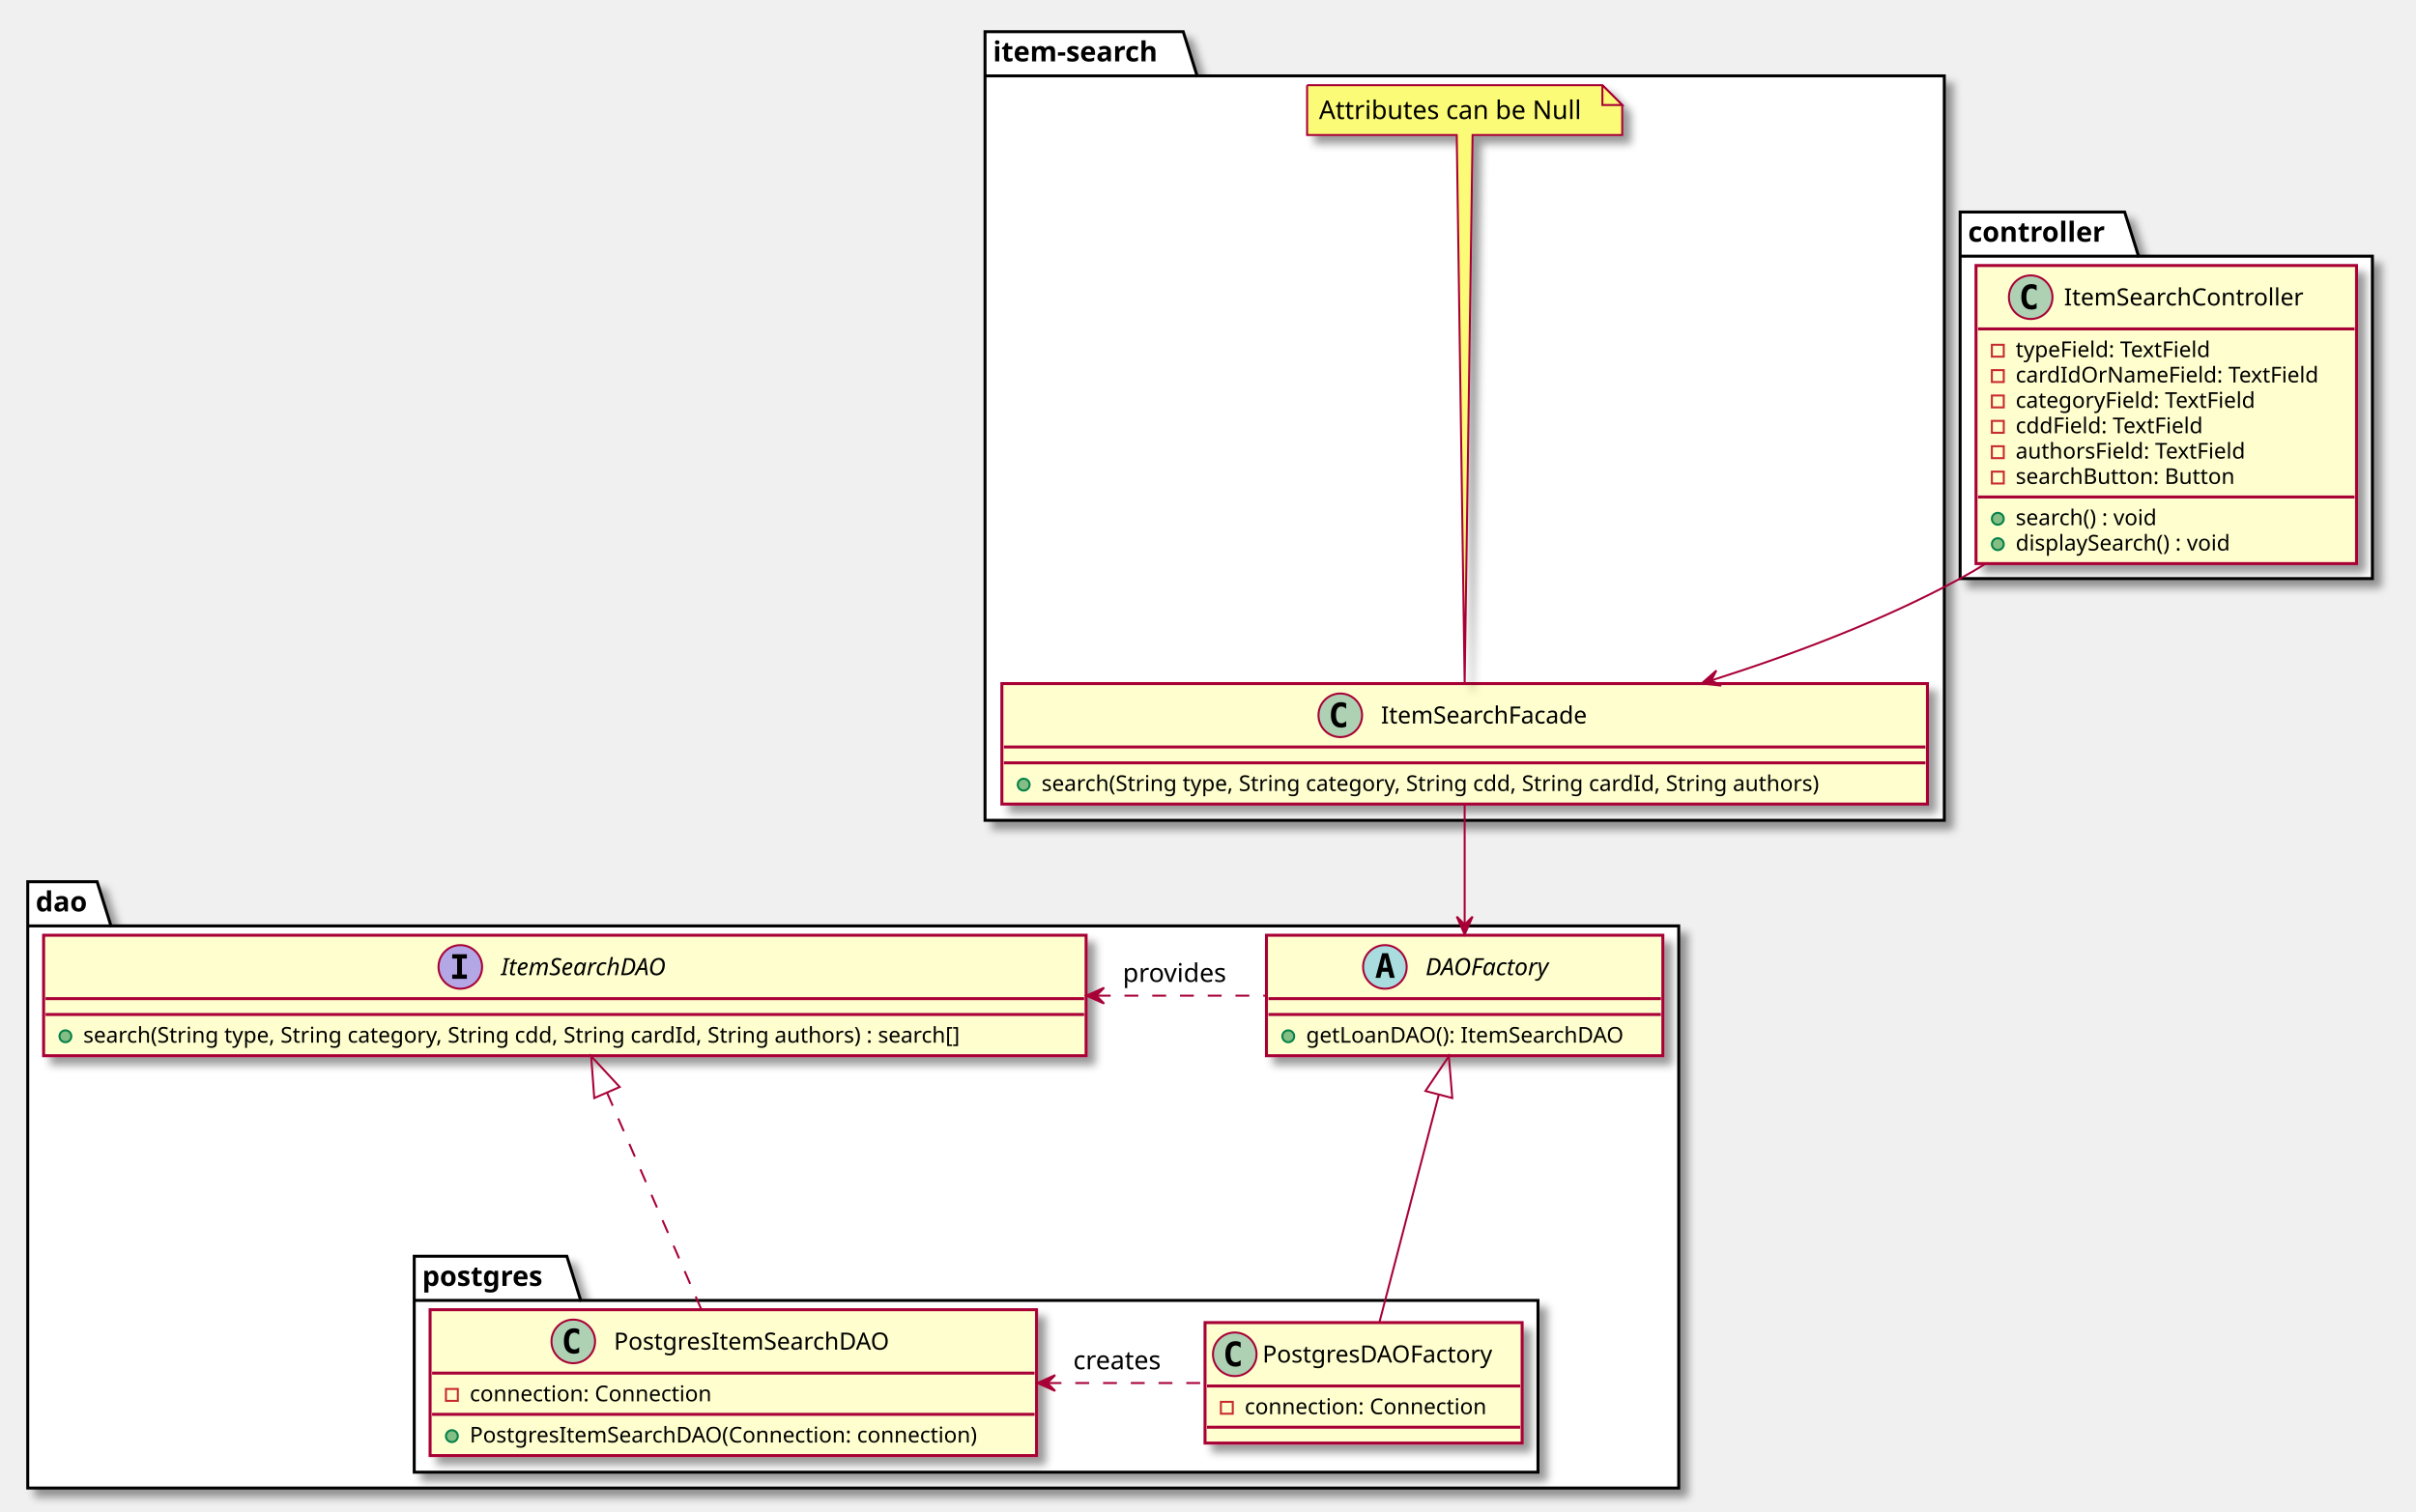
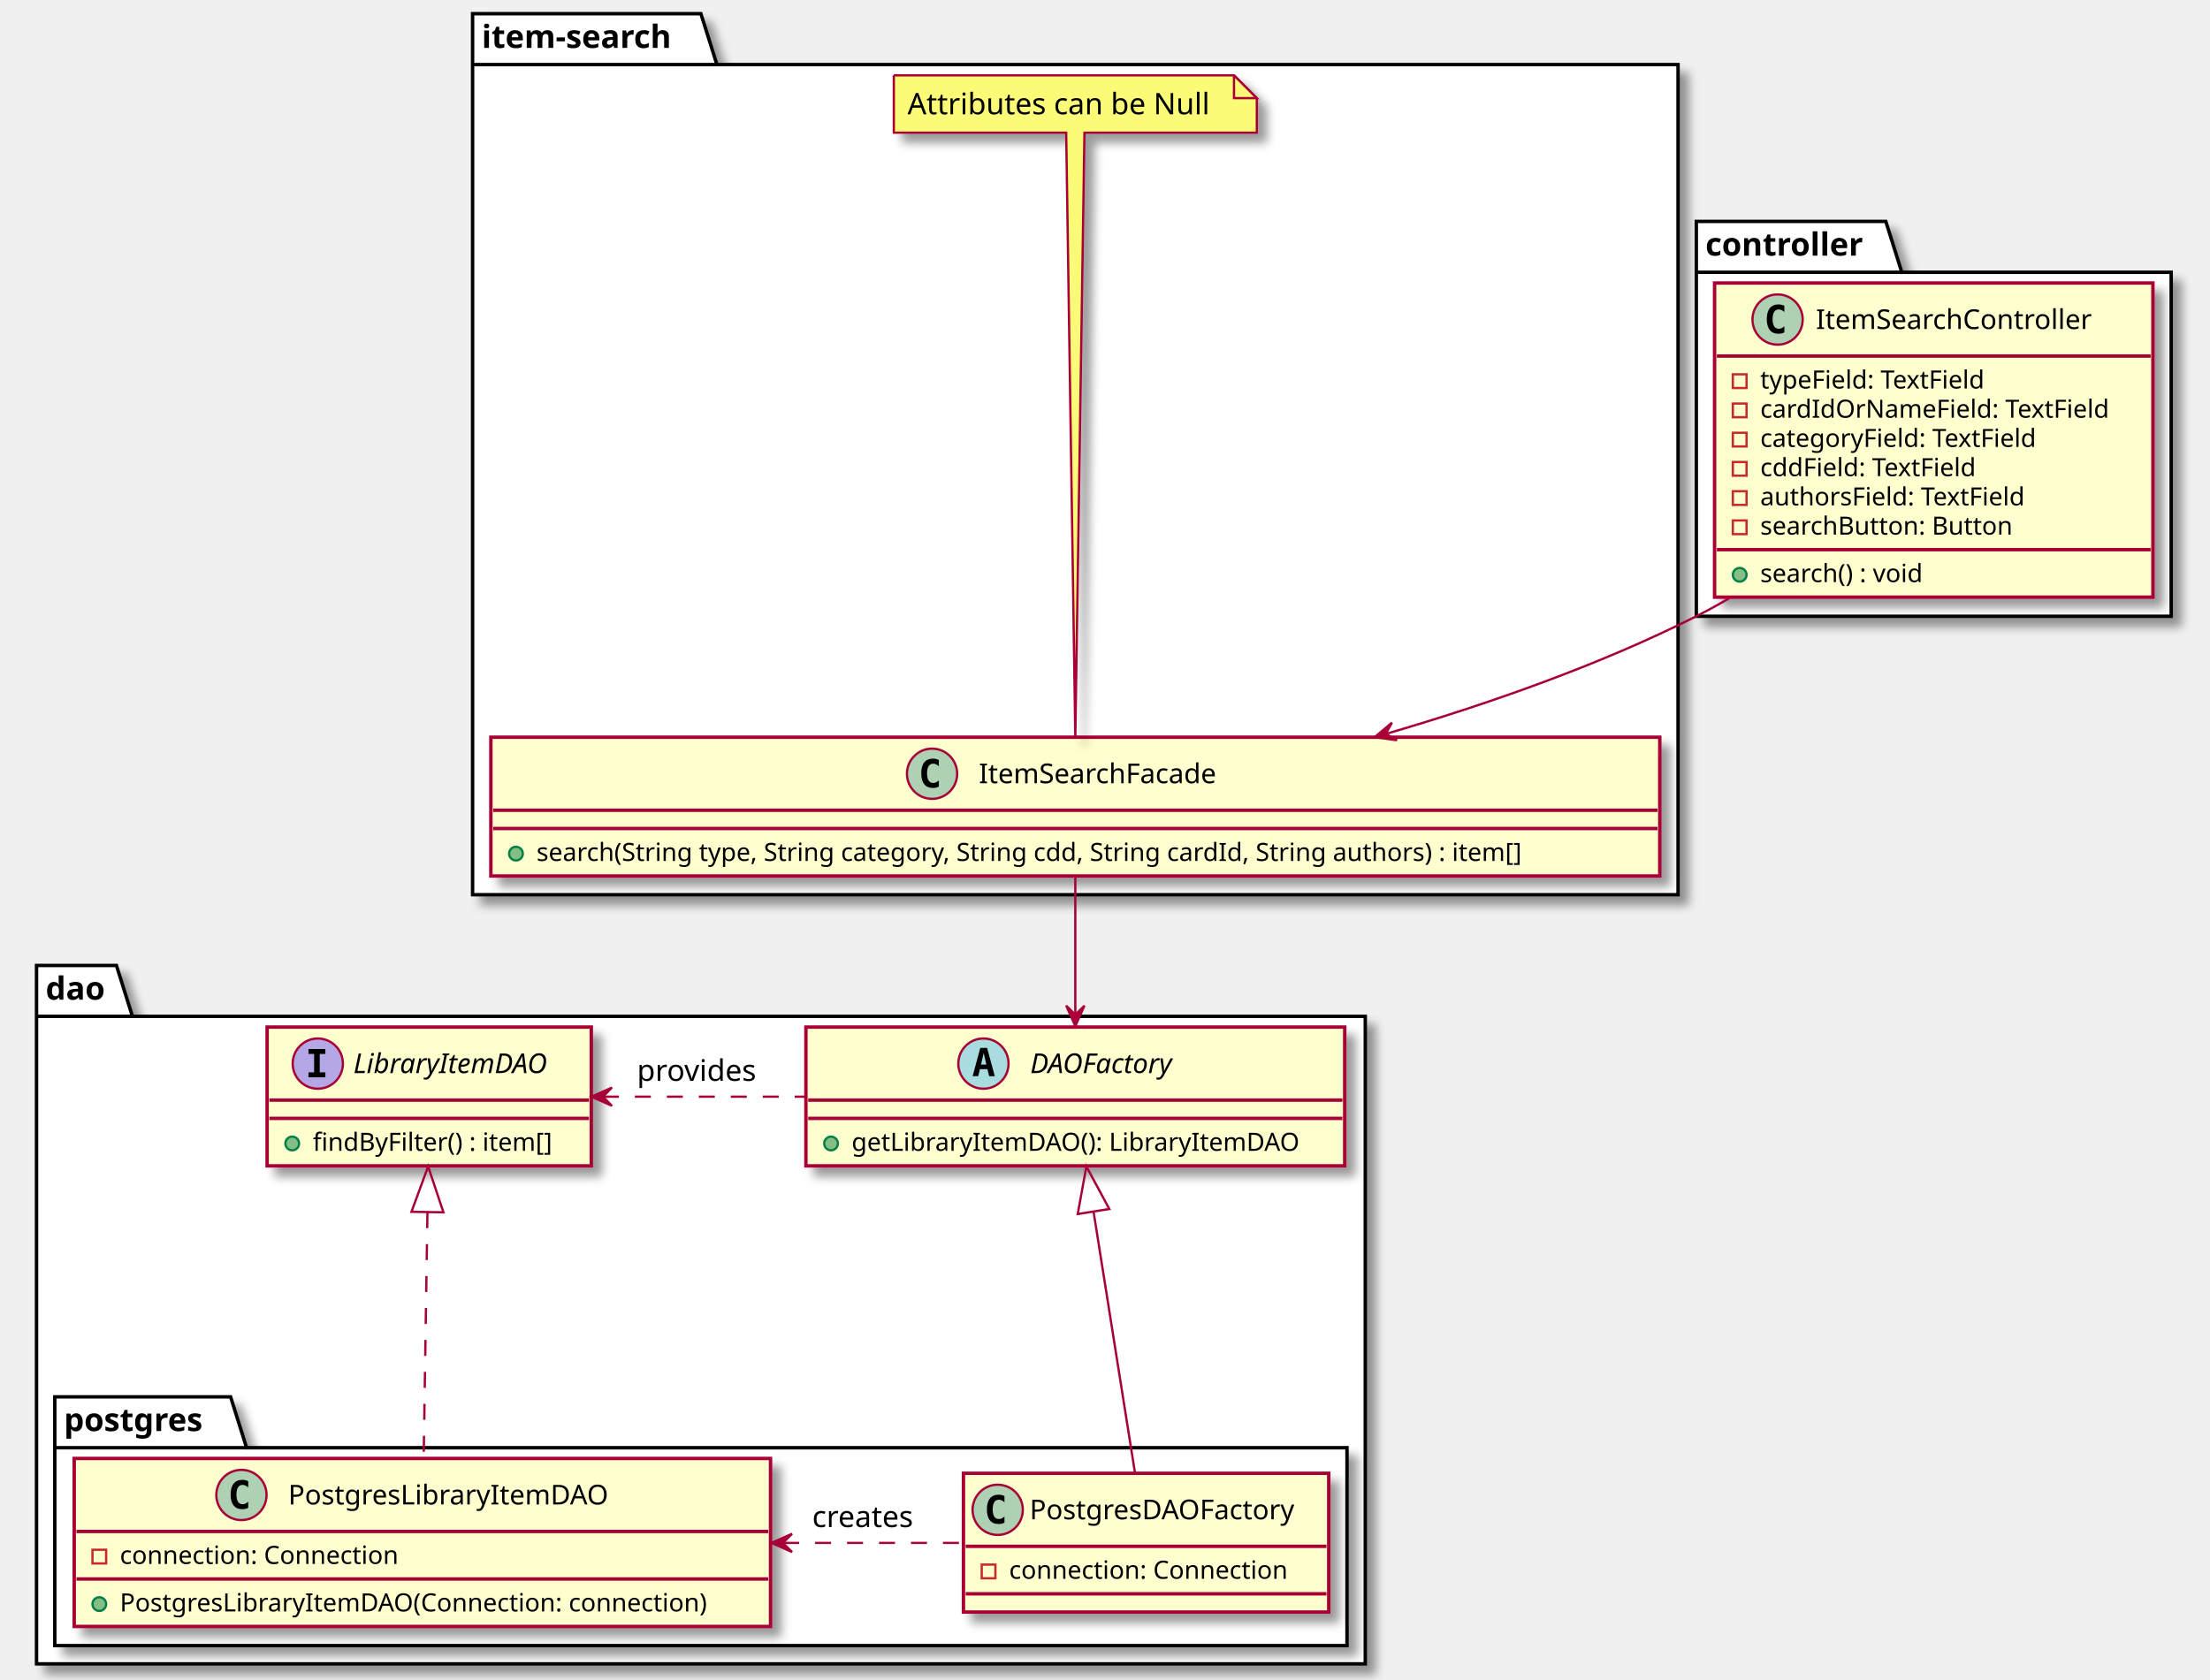
- <svg xmlns="http://www.w3.org/2000/svg" contentScriptType="application/ecmascript" contentStyleType="text/css" height="763px" preserveAspectRatio="none" style="width:1219px;height:763px;" version="1.1" viewBox="0 0 1219 763" width="1219px" zoomAndPan="magnify">
+ <svg xmlns="http://www.w3.org/2000/svg" contentScriptType="application/ecmascript" contentStyleType="text/css" height="736px" preserveAspectRatio="none" style="width:968px;height:736px;" version="1.1" viewBox="0 0 968 736" width="968px" zoomAndPan="magnify">
  <defs>
-     <filter height="300%" id="fhytesgddah82" width="300%" x="-1" y="-1">
+     <filter height="300%" id="f1rh4pm21ug6q9" width="300%" x="-1" y="-1">
      <feGaussianBlur result="blurOut" stdDeviation="2.0" />
      <feColorMatrix in="blurOut" result="blurOut2" type="matrix" values="0 0 0 0 0 0 0 0 0 0 0 0 0 0 0 0 0 0 .4 0" />
      <feOffset dx="4.0" dy="4.0" in="blurOut2" result="blurOut3" />
      <feBlend in="SourceGraphic" in2="blurOut3" mode="normal" />
    </filter>
  </defs>
  <g>
-     <polygon fill="#FFFFFF" filter="url(#fhytesgddah82)" points="989,107,1072,107,1079,129.297,1197,129.297,1197,292,989,292,989,107" style="stroke: #000000; stroke-width: 1.5;" />
-     <line style="stroke: #000000; stroke-width: 1.5;" x1="989" x2="1079" y1="129.297" y2="129.297" />
-     <text fill="#000000" font-family="sans-serif" font-size="14" font-weight="bold" lengthAdjust="spacingAndGlyphs" textLength="77" x="993" y="121.995">controller</text>
-     <polygon fill="#FFFFFF" filter="url(#fhytesgddah82)" points="497,16,597,16,604,38.297,981,38.297,981,414,497,414,497,16" style="stroke: #000000; stroke-width: 1.5;" />
-     <line style="stroke: #000000; stroke-width: 1.5;" x1="497" x2="604" y1="38.297" y2="38.297" />
-     <text fill="#000000" font-family="sans-serif" font-size="14" font-weight="bold" lengthAdjust="spacingAndGlyphs" textLength="94" x="501" y="30.995">item-search</text>
-     <polygon fill="#FFFFFF" filter="url(#fhytesgddah82)" points="14,445,49,445,56,467.297,847,467.297,847,751,14,751,14,445" style="stroke: #000000; stroke-width: 1.5;" />
-     <line style="stroke: #000000; stroke-width: 1.5;" x1="14" x2="56" y1="467.297" y2="467.297" />
-     <text fill="#000000" font-family="sans-serif" font-size="14" font-weight="bold" lengthAdjust="spacingAndGlyphs" textLength="29" x="18" y="459.995">dao</text>
-     <polygon fill="#FFFFFF" filter="url(#fhytesgddah82)" points="209,634,286,634,293,656.297,776,656.297,776,743,209,743,209,634" style="stroke: #000000; stroke-width: 1.5;" />
-     <line style="stroke: #000000; stroke-width: 1.5;" x1="209" x2="293" y1="656.297" y2="656.297" />
-     <text fill="#000000" font-family="sans-serif" font-size="14" font-weight="bold" lengthAdjust="spacingAndGlyphs" textLength="71" x="213" y="648.995">postgres</text>
-     <rect fill="#FEFECE" filter="url(#fhytesgddah82)" height="150.438" id="ItemSearchController" style="stroke: #A80036; stroke-width: 1.5;" width="192" x="997" y="134" />
-     <ellipse cx="1024.6" cy="150" fill="#ADD1B2" rx="11" ry="11" style="stroke: #A80036; stroke-width: 1.0;" />
-     <path d="M1027.569,155.641 Q1026.991,155.938 1026.35,156.086 Q1025.709,156.234 1025.006,156.234 Q1022.506,156.234 1021.186,154.586 Q1019.866,152.938 1019.866,149.812 Q1019.866,146.688 1021.186,145.031 Q1022.506,143.375 1025.006,143.375 Q1025.709,143.375 1026.358,143.531 Q1027.006,143.688 1027.569,143.984 L1027.569,146.703 Q1026.944,146.125 1026.35,145.852 Q1025.756,145.578 1025.131,145.578 Q1023.788,145.578 1023.1,146.648 Q1022.413,147.719 1022.413,149.812 Q1022.413,151.906 1023.1,152.977 Q1023.788,154.047 1025.131,154.047 Q1025.756,154.047 1026.35,153.773 Q1026.944,153.5 1027.569,152.922 L1027.569,155.641 Z " />
-     <text fill="#000000" font-family="sans-serif" font-size="12" lengthAdjust="spacingAndGlyphs" textLength="132" x="1041.4" y="154.154">ItemSearchController</text>
-     <line style="stroke: #A80036; stroke-width: 1.5;" x1="998" x2="1188" y1="166" y2="166" />
-     <rect fill="none" height="6" style="stroke: #C82930; stroke-width: 1.0;" width="6" x="1005" y="174" />
-     <text fill="#000000" font-family="sans-serif" font-size="11" lengthAdjust="spacingAndGlyphs" textLength="108" x="1017" y="180.21">typeField: TextField</text>
-     <rect fill="none" height="6" style="stroke: #C82930; stroke-width: 1.0;" width="6" x="1005" y="186.805" />
-     <text fill="#000000" font-family="sans-serif" font-size="11" lengthAdjust="spacingAndGlyphs" textLength="166" x="1017" y="193.015">cardIdOrNameField: TextField</text>
-     <rect fill="none" height="6" style="stroke: #C82930; stroke-width: 1.0;" width="6" x="1005" y="199.609" />
-     <text fill="#000000" font-family="sans-serif" font-size="11" lengthAdjust="spacingAndGlyphs" textLength="133" x="1017" y="205.82">categoryField: TextField</text>
-     <rect fill="none" height="6" style="stroke: #C82930; stroke-width: 1.0;" width="6" x="1005" y="212.414" />
-     <text fill="#000000" font-family="sans-serif" font-size="11" lengthAdjust="spacingAndGlyphs" textLength="104" x="1017" y="218.625">cddField: TextField</text>
-     <rect fill="none" height="6" style="stroke: #C82930; stroke-width: 1.0;" width="6" x="1005" y="225.219" />
-     <text fill="#000000" font-family="sans-serif" font-size="11" lengthAdjust="spacingAndGlyphs" textLength="128" x="1017" y="231.429">authorsField: TextField</text>
-     <rect fill="none" height="6" style="stroke: #C82930; stroke-width: 1.0;" width="6" x="1005" y="238.023" />
-     <text fill="#000000" font-family="sans-serif" font-size="11" lengthAdjust="spacingAndGlyphs" textLength="121" x="1017" y="244.234">searchButton: Button</text>
-     <line style="stroke: #A80036; stroke-width: 1.5;" x1="998" x2="1188" y1="250.828" y2="250.828" />
-     <ellipse cx="1008" cy="261.828" fill="#84BE84" rx="3" ry="3" style="stroke: #038048; stroke-width: 1.0;" />
-     <text fill="#000000" font-family="sans-serif" font-size="11" lengthAdjust="spacingAndGlyphs" textLength="82" x="1017" y="265.039">search() : void</text>
-     <ellipse cx="1008" cy="274.633" fill="#84BE84" rx="3" ry="3" style="stroke: #038048; stroke-width: 1.0;" />
-     <text fill="#000000" font-family="sans-serif" font-size="11" lengthAdjust="spacingAndGlyphs" textLength="123" x="1017" y="277.843">displaySearch() : void</text>
-     <rect fill="#FEFECE" filter="url(#fhytesgddah82)" height="60.805" id="ItemSearchFacade" style="stroke: #A80036; stroke-width: 1.5;" width="467" x="505.5" y="345" />
-     <ellipse cx="676.25" cy="361" fill="#ADD1B2" rx="11" ry="11" style="stroke: #A80036; stroke-width: 1.0;" />
-     <path d="M679.219,366.641 Q678.641,366.938 678,367.086 Q677.359,367.234 676.656,367.234 Q674.156,367.234 672.836,365.586 Q671.516,363.938 671.516,360.812 Q671.516,357.688 672.836,356.031 Q674.156,354.375 676.656,354.375 Q677.359,354.375 678.008,354.531 Q678.656,354.688 679.219,354.984 L679.219,357.703 Q678.594,357.125 678,356.852 Q677.406,356.578 676.781,356.578 Q675.438,356.578 674.75,357.648 Q674.062,358.719 674.062,360.812 Q674.062,362.906 674.75,363.977 Q675.438,365.047 676.781,365.047 Q677.406,365.047 678,364.773 Q678.594,364.5 679.219,363.922 L679.219,366.641 Z " />
-     <text fill="#000000" font-family="sans-serif" font-size="12" lengthAdjust="spacingAndGlyphs" textLength="117" x="696.75" y="365.154">ItemSearchFacade</text>
-     <line style="stroke: #A80036; stroke-width: 1.5;" x1="506.5" x2="971.5" y1="377" y2="377" />
-     <line style="stroke: #A80036; stroke-width: 1.5;" x1="506.5" x2="971.5" y1="385" y2="385" />
-     <ellipse cx="516.5" cy="396" fill="#84BE84" rx="3" ry="3" style="stroke: #038048; stroke-width: 1.0;" />
-     <text fill="#000000" font-family="sans-serif" font-size="11" lengthAdjust="spacingAndGlyphs" textLength="441" x="525.5" y="399.21">search(String type, String category, String cdd, String cardId, String authors)</text>
-     <path d="M659.5,43 L659.5,68.133 A0,0 0 0 0 659.5,68.133 L735,68.133 L739,344.947 L743,68.133 L818.5,68.133 A0,0 0 0 0 818.5,68.133 L818.5,53 L808.5,43 L659.5,43 A0,0 0 0 0 659.5,43 " fill="#FBFB77" filter="url(#fhytesgddah82)" style="stroke: #A80036; stroke-width: 1.0;" />
-     <path d="M808.5,43 L808.5,53 L818.5,53 L808.5,43 " fill="#FBFB77" style="stroke: #A80036; stroke-width: 1.0;" />
-     <text fill="#000000" font-family="sans-serif" font-size="13" lengthAdjust="spacingAndGlyphs" textLength="138" x="665.5" y="60.067">Attributes can be Null</text>
-     <rect fill="#FEFECE" filter="url(#fhytesgddah82)" height="60.805" id="DAOFactory" style="stroke: #A80036; stroke-width: 1.5;" width="200" x="639" y="472" />
-     <ellipse cx="698.75" cy="488" fill="#A9DCDF" rx="11" ry="11" style="stroke: #A80036; stroke-width: 1.0;" />
-     <path d="M698.859,483.344 L697.703,488.422 L700.031,488.422 L698.859,483.344 Z M697.375,481.109 L700.359,481.109 L703.719,493.5 L701.266,493.5 L700.5,490.438 L697.219,490.438 L696.469,493.5 L694.031,493.5 L697.375,481.109 Z " />
-     <text fill="#000000" font-family="sans-serif" font-size="12" font-style="italic" lengthAdjust="spacingAndGlyphs" textLength="72" x="719.25" y="492.154">DAOFactory</text>
-     <line style="stroke: #A80036; stroke-width: 1.5;" x1="640" x2="838" y1="504" y2="504" />
-     <line style="stroke: #A80036; stroke-width: 1.5;" x1="640" x2="838" y1="512" y2="512" />
-     <ellipse cx="650" cy="523" fill="#84BE84" rx="3" ry="3" style="stroke: #038048; stroke-width: 1.0;" />
-     <text fill="#000000" font-family="sans-serif" font-size="11" lengthAdjust="spacingAndGlyphs" textLength="174" x="659" y="526.21">getLoanDAO(): ItemSearchDAO</text>
-     <rect fill="#FEFECE" filter="url(#fhytesgddah82)" height="60.805" id="ItemSearchDAO" style="stroke: #A80036; stroke-width: 1.5;" width="526" x="22" y="472" />
-     <ellipse cx="232.25" cy="488" fill="#B4A7E5" rx="11" ry="11" style="stroke: #A80036; stroke-width: 1.0;" />
-     <path d="M228.172,483.766 L228.172,481.609 L235.562,481.609 L235.562,483.766 L233.094,483.766 L233.094,491.844 L235.562,491.844 L235.562,494 L228.172,494 L228.172,491.844 L230.641,491.844 L230.641,483.766 L228.172,483.766 Z " />
-     <text fill="#000000" font-family="sans-serif" font-size="12" font-style="italic" lengthAdjust="spacingAndGlyphs" textLength="97" x="252.75" y="492.154">ItemSearchDAO</text>
-     <line style="stroke: #A80036; stroke-width: 1.5;" x1="23" x2="547" y1="504" y2="504" />
-     <line style="stroke: #A80036; stroke-width: 1.5;" x1="23" x2="547" y1="512" y2="512" />
-     <ellipse cx="33" cy="523" fill="#84BE84" rx="3" ry="3" style="stroke: #038048; stroke-width: 1.0;" />
-     <text fill="#000000" font-family="sans-serif" font-size="11" lengthAdjust="spacingAndGlyphs" textLength="500" x="42" y="526.21">search(String type, String category, String cdd, String cardId, String authors) : search[]</text>
-     <rect fill="#FEFECE" filter="url(#fhytesgddah82)" height="73.609" id="PostgresItemSearchDAO" style="stroke: #A80036; stroke-width: 1.5;" width="306" x="217" y="661" />
-     <ellipse cx="289.25" cy="677" fill="#ADD1B2" rx="11" ry="11" style="stroke: #A80036; stroke-width: 1.0;" />
-     <path d="M292.219,682.641 Q291.641,682.938 291,683.086 Q290.359,683.234 289.656,683.234 Q287.156,683.234 285.836,681.586 Q284.516,679.938 284.516,676.812 Q284.516,673.688 285.836,672.031 Q287.156,670.375 289.656,670.375 Q290.359,670.375 291.008,670.531 Q291.656,670.688 292.219,670.984 L292.219,673.703 Q291.594,673.125 291,672.852 Q290.406,672.578 289.781,672.578 Q288.438,672.578 287.75,673.648 Q287.062,674.719 287.062,676.812 Q287.062,678.906 287.75,679.977 Q288.438,681.047 289.781,681.047 Q290.406,681.047 291,680.773 Q291.594,680.5 292.219,679.922 L292.219,682.641 Z " />
-     <text fill="#000000" font-family="sans-serif" font-size="12" lengthAdjust="spacingAndGlyphs" textLength="153" x="309.75" y="681.154">PostgresItemSearchDAO</text>
-     <line style="stroke: #A80036; stroke-width: 1.5;" x1="218" x2="522" y1="693" y2="693" />
-     <rect fill="none" height="6" style="stroke: #C82930; stroke-width: 1.0;" width="6" x="225" y="701" />
-     <text fill="#000000" font-family="sans-serif" font-size="11" lengthAdjust="spacingAndGlyphs" textLength="132" x="237" y="707.21">connection: Connection</text>
-     <line style="stroke: #A80036; stroke-width: 1.5;" x1="218" x2="522" y1="713.805" y2="713.805" />
-     <ellipse cx="228" cy="724.805" fill="#84BE84" rx="3" ry="3" style="stroke: #038048; stroke-width: 1.0;" />
-     <text fill="#000000" font-family="sans-serif" font-size="11" lengthAdjust="spacingAndGlyphs" textLength="280" x="237" y="728.015">PostgresItemSearchDAO(Connection: connection)</text>
-     <rect fill="#FEFECE" filter="url(#fhytesgddah82)" height="60.805" id="PostgresDAOFactory" style="stroke: #A80036; stroke-width: 1.5;" width="160" x="608" y="667.5" />
-     <ellipse cx="623" cy="683.5" fill="#ADD1B2" rx="11" ry="11" style="stroke: #A80036; stroke-width: 1.0;" />
-     <path d="M625.969,689.141 Q625.391,689.438 624.75,689.586 Q624.109,689.734 623.406,689.734 Q620.906,689.734 619.586,688.086 Q618.266,686.438 618.266,683.312 Q618.266,680.188 619.586,678.531 Q620.906,676.875 623.406,676.875 Q624.109,676.875 624.758,677.031 Q625.406,677.188 625.969,677.484 L625.969,680.203 Q625.344,679.625 624.75,679.352 Q624.156,679.078 623.531,679.078 Q622.188,679.078 621.5,680.148 Q620.812,681.219 620.812,683.312 Q620.812,685.406 621.5,686.477 Q622.188,687.547 623.531,687.547 Q624.156,687.547 624.75,687.273 Q625.344,687 625.969,686.422 L625.969,689.141 Z " />
-     <text fill="#000000" font-family="sans-serif" font-size="12" lengthAdjust="spacingAndGlyphs" textLength="128" x="637" y="687.654">PostgresDAOFactory</text>
-     <line style="stroke: #A80036; stroke-width: 1.5;" x1="609" x2="767" y1="699.5" y2="699.5" />
-     <rect fill="none" height="6" style="stroke: #C82930; stroke-width: 1.0;" width="6" x="616" y="707.5" />
-     <text fill="#000000" font-family="sans-serif" font-size="11" lengthAdjust="spacingAndGlyphs" textLength="132" x="628" y="713.71">connection: Connection</text>
-     <line style="stroke: #A80036; stroke-width: 1.5;" x1="609" x2="767" y1="720.305" y2="720.305" />
-     <path d="M306.366,551.642 C321.126,585.59 340.449,630.032 353.912,660.998 " fill="none" id="ItemSearchDAO&lt;-PostgresItemSearchDAO" style="stroke: #A80036; stroke-width: 1.0; stroke-dasharray: 7.0,7.0;" />
-     <polygon fill="none" points="299.836,554.179,298.281,533.047,312.675,548.597,299.836,554.179" style="stroke: #A80036; stroke-width: 1.0;" />
-     <path d="M725.938,552.572 C716.485,588.808 704.012,636.622 695.997,667.346 " fill="none" id="DAOFactory&lt;-PostgresDAOFactory" style="stroke: #A80036; stroke-width: 1.0;" />
-     <polygon fill="none" points="719.209,550.632,731.031,533.047,732.756,554.166,719.209,550.632" style="stroke: #A80036; stroke-width: 1.0;" />
-     <path d="M528.55,698 C556.077,698 583.621,698 607.884,698 " fill="none" id="PostgresItemSearchDAO&lt;-PostgresDAOFactory" style="stroke: #A80036; stroke-width: 1.0; stroke-dasharray: 7.0,7.0;" />
-     <polygon fill="#A80036" points="523.411,698,532.411,702,528.411,698,532.411,694,523.411,698" style="stroke: #A80036; stroke-width: 1.0;" />
-     <text fill="#000000" font-family="sans-serif" font-size="13" lengthAdjust="spacingAndGlyphs" textLength="48" x="541.5" y="691.067">creates</text>
-     <path d="M553.368,502.5 C583.619,502.5 612.856,502.5 638.83,502.5 " fill="none" id="ItemSearchDAO&lt;-DAOFactory" style="stroke: #A80036; stroke-width: 1.0; stroke-dasharray: 7.0,7.0;" />
-     <polygon fill="#A80036" points="548.108,502.5,557.108,506.5,553.108,502.5,557.108,498.5,548.108,502.5" style="stroke: #A80036; stroke-width: 1.0;" />
-     <text fill="#000000" font-family="sans-serif" font-size="13" lengthAdjust="spacingAndGlyphs" textLength="54" x="566.5" y="495.567">provides</text>
-     <path d="M739,406.243 C739,424.361 739,447.377 739,466.36 " fill="none" id="ItemSearchFacade-&gt;DAOFactory" style="stroke: #A80036; stroke-width: 1.0;" />
-     <polygon fill="#A80036" points="739,471.6,743,462.6,739,466.6,735,462.6,739,471.6" style="stroke: #A80036; stroke-width: 1.0;" />
-     <path d="M1002.364,284.182 C997.931,286.949 993.465,289.573 989,292 C950.078,313.16 904.84,330.258 863.63,343.339 " fill="none" id="ItemSearchController-&gt;ItemSearchFacade" style="stroke: #A80036; stroke-width: 1.0;" />
-     <polygon fill="#A80036" points="858.625,344.915,868.41,346.028,863.394,343.413,866.008,338.397,858.625,344.915" style="stroke: #A80036; stroke-width: 1.0;" />
+     <polygon fill="#FFFFFF" filter="url(#f1rh4pm21ug6q9)" points="743,97,826,97,833,119.297,951,119.297,951,270,743,270,743,97" style="stroke:#000000;stroke-width:1.5;" />
+     <line style="stroke:#000000;stroke-width:1.5;" x1="743" x2="833" y1="119.297" y2="119.297" />
+     <text fill="#000000" font-family="sans-serif" font-size="14" font-weight="bold" lengthAdjust="spacingAndGlyphs" textLength="77" x="747" y="111.995">controller</text>
+     <polygon fill="#FFFFFF" filter="url(#f1rh4pm21ug6q9)" points="207,6,307,6,314,28.297,735,28.297,735,392,207,392,207,6" style="stroke:#000000;stroke-width:1.5;" />
+     <line style="stroke:#000000;stroke-width:1.5;" x1="207" x2="314" y1="28.297" y2="28.297" />
+     <text fill="#000000" font-family="sans-serif" font-size="14" font-weight="bold" lengthAdjust="spacingAndGlyphs" textLength="94" x="211" y="20.995">item-search</text>
+     <polygon fill="#FFFFFF" filter="url(#f1rh4pm21ug6q9)" points="16,423,51,423,58,445.297,598,445.297,598,729,16,729,16,423" style="stroke:#000000;stroke-width:1.5;" />
+     <line style="stroke:#000000;stroke-width:1.5;" x1="16" x2="58" y1="445.297" y2="445.297" />
+     <text fill="#000000" font-family="sans-serif" font-size="14" font-weight="bold" lengthAdjust="spacingAndGlyphs" textLength="29" x="20" y="437.995">dao</text>
+     <polygon fill="#FFFFFF" filter="url(#f1rh4pm21ug6q9)" points="24,612,101,612,108,634.297,590,634.297,590,721,24,721,24,612" style="stroke:#000000;stroke-width:1.5;" />
+     <line style="stroke:#000000;stroke-width:1.5;" x1="24" x2="108" y1="634.297" y2="634.297" />
+     <text fill="#000000" font-family="sans-serif" font-size="14" font-weight="bold" lengthAdjust="spacingAndGlyphs" textLength="71" x="28" y="626.995">postgres</text>
+     <rect codeLine="3" fill="#FEFECE" filter="url(#f1rh4pm21ug6q9)" height="137.633" id="ItemSearchController" style="stroke:#A80036;stroke-width:1.5;" width="192" x="751" y="124" />
+     <ellipse cx="778.6" cy="140" fill="#ADD1B2" rx="11" ry="11" style="stroke:#A80036;stroke-width:1.0;" />
+     <path d="M781.569,145.641 Q780.991,145.938 780.35,146.078 Q779.709,146.234 779.006,146.234 Q776.506,146.234 775.178,144.594 Q773.866,142.938 773.866,139.812 Q773.866,136.688 775.178,135.031 Q776.506,133.375 779.006,133.375 Q779.709,133.375 780.35,133.531 Q781.006,133.688 781.569,133.984 L781.569,136.703 Q780.944,136.125 780.35,135.859 Q779.756,135.578 779.131,135.578 Q777.788,135.578 777.1,136.656 Q776.413,137.719 776.413,139.812 Q776.413,141.906 777.1,142.984 Q777.788,144.047 779.131,144.047 Q779.756,144.047 780.35,143.781 Q780.944,143.5 781.569,142.922 L781.569,145.641 Z " fill="#000000" />
+     <text fill="#000000" font-family="sans-serif" font-size="12" lengthAdjust="spacingAndGlyphs" textLength="132" x="795.4" y="144.154">ItemSearchController</text>
+     <line style="stroke:#A80036;stroke-width:1.5;" x1="752" x2="942" y1="156" y2="156" />
+     <rect fill="none" height="6" style="stroke:#C82930;stroke-width:1.0;" width="6" x="759" y="164" />
+     <text fill="#000000" font-family="sans-serif" font-size="11" lengthAdjust="spacingAndGlyphs" textLength="108" x="771" y="170.21">typeField: TextField</text>
+     <rect fill="none" height="6" style="stroke:#C82930;stroke-width:1.0;" width="6" x="759" y="176.805" />
+     <text fill="#000000" font-family="sans-serif" font-size="11" lengthAdjust="spacingAndGlyphs" textLength="166" x="771" y="183.015">cardIdOrNameField: TextField</text>
+     <rect fill="none" height="6" style="stroke:#C82930;stroke-width:1.0;" width="6" x="759" y="189.609" />
+     <text fill="#000000" font-family="sans-serif" font-size="11" lengthAdjust="spacingAndGlyphs" textLength="133" x="771" y="195.82">categoryField: TextField</text>
+     <rect fill="none" height="6" style="stroke:#C82930;stroke-width:1.0;" width="6" x="759" y="202.414" />
+     <text fill="#000000" font-family="sans-serif" font-size="11" lengthAdjust="spacingAndGlyphs" textLength="104" x="771" y="208.625">cddField: TextField</text>
+     <rect fill="none" height="6" style="stroke:#C82930;stroke-width:1.0;" width="6" x="759" y="215.219" />
+     <text fill="#000000" font-family="sans-serif" font-size="11" lengthAdjust="spacingAndGlyphs" textLength="128" x="771" y="221.429">authorsField: TextField</text>
+     <rect fill="none" height="6" style="stroke:#C82930;stroke-width:1.0;" width="6" x="759" y="228.023" />
+     <text fill="#000000" font-family="sans-serif" font-size="11" lengthAdjust="spacingAndGlyphs" textLength="121" x="771" y="234.234">searchButton: Button</text>
+     <line style="stroke:#A80036;stroke-width:1.5;" x1="752" x2="942" y1="240.828" y2="240.828" />
+     <ellipse cx="762" cy="251.828" fill="#84BE84" rx="3" ry="3" style="stroke:#038048;stroke-width:1.0;" />
+     <text fill="#000000" font-family="sans-serif" font-size="11" lengthAdjust="spacingAndGlyphs" textLength="82" x="771" y="255.039">search() : void</text>
+     <rect codeLine="16" fill="#FEFECE" filter="url(#f1rh4pm21ug6q9)" height="60.805" id="ItemSearchFacade" style="stroke:#A80036;stroke-width:1.5;" width="512" x="215" y="323" />
+     <ellipse cx="408.25" cy="339" fill="#ADD1B2" rx="11" ry="11" style="stroke:#A80036;stroke-width:1.0;" />
+     <path d="M411.219,344.641 Q410.641,344.938 410,345.078 Q409.359,345.234 408.656,345.234 Q406.156,345.234 404.828,343.594 Q403.516,341.938 403.516,338.812 Q403.516,335.688 404.828,334.031 Q406.156,332.375 408.656,332.375 Q409.359,332.375 410,332.531 Q410.656,332.688 411.219,332.984 L411.219,335.703 Q410.594,335.125 410,334.859 Q409.406,334.578 408.781,334.578 Q407.438,334.578 406.75,335.656 Q406.062,336.719 406.062,338.812 Q406.062,340.906 406.75,341.984 Q407.438,343.047 408.781,343.047 Q409.406,343.047 410,342.781 Q410.594,342.5 411.219,341.922 L411.219,344.641 Z " fill="#000000" />
+     <text fill="#000000" font-family="sans-serif" font-size="12" lengthAdjust="spacingAndGlyphs" textLength="117" x="428.75" y="343.154">ItemSearchFacade</text>
+     <line style="stroke:#A80036;stroke-width:1.5;" x1="216" x2="726" y1="355" y2="355" />
+     <line style="stroke:#A80036;stroke-width:1.5;" x1="216" x2="726" y1="363" y2="363" />
+     <ellipse cx="226" cy="374" fill="#84BE84" rx="3" ry="3" style="stroke:#038048;stroke-width:1.0;" />
+     <text fill="#000000" font-family="sans-serif" font-size="11" lengthAdjust="spacingAndGlyphs" textLength="486" x="235" y="377.21">search(String type, String category, String cdd, String cardId, String authors) : item[]</text>
+     <path d="M391.5,33 L391.5,58.133 A0,0 0 0 0 391.5,58.133 L467,58.133 L471,322.857 L475,58.133 L550.5,58.133 A0,0 0 0 0 550.5,58.133 L550.5,43 L540.5,33 L391.5,33 A0,0 0 0 0 391.5,33 " fill="#FBFB77" filter="url(#f1rh4pm21ug6q9)" style="stroke:#A80036;stroke-width:1.0;" />
+     <path d="M540.5,33 L540.5,43 L550.5,43 L540.5,33 " fill="#FBFB77" style="stroke:#A80036;stroke-width:1.0;" />
+     <text fill="#000000" font-family="sans-serif" font-size="13" lengthAdjust="spacingAndGlyphs" textLength="138" x="397.5" y="50.067">Attributes can be Null</text>
+     <rect codeLine="27" fill="#FEFECE" filter="url(#f1rh4pm21ug6q9)" height="60.805" id="DAOFactory" style="stroke:#A80036;stroke-width:1.5;" width="236" x="353" y="450" />
+     <ellipse cx="430.75" cy="466" fill="#A9DCDF" rx="11" ry="11" style="stroke:#A80036;stroke-width:1.0;" />
+     <path d="M430.859,461.344 L429.703,466.422 L432.031,466.422 L430.859,461.344 Z M429.375,459.109 L432.359,459.109 L435.719,471.5 L433.266,471.5 L432.5,468.438 L429.219,468.438 L428.469,471.5 L426.031,471.5 L429.375,459.109 Z " fill="#000000" />
+     <text fill="#000000" font-family="sans-serif" font-size="12" font-style="italic" lengthAdjust="spacingAndGlyphs" textLength="72" x="451.25" y="470.154">DAOFactory</text>
+     <line style="stroke:#A80036;stroke-width:1.5;" x1="354" x2="588" y1="482" y2="482" />
+     <line style="stroke:#A80036;stroke-width:1.5;" x1="354" x2="588" y1="490" y2="490" />
+     <ellipse cx="364" cy="501" fill="#84BE84" rx="3" ry="3" style="stroke:#038048;stroke-width:1.0;" />
+     <text fill="#000000" font-family="sans-serif" font-size="11" lengthAdjust="spacingAndGlyphs" textLength="210" x="373" y="504.21">getLibraryItemDAO(): LibraryItemDAO</text>
+     <rect codeLine="31" fill="#FEFECE" filter="url(#f1rh4pm21ug6q9)" height="60.805" id="LibraryItemDAO" style="stroke:#A80036;stroke-width:1.5;" width="142" x="117" y="450" />
+     <ellipse cx="139.2" cy="466" fill="#B4A7E5" rx="11" ry="11" style="stroke:#A80036;stroke-width:1.0;" />
+     <path d="M135.122,461.766 L135.122,459.609 L142.512,459.609 L142.512,461.766 L140.044,461.766 L140.044,469.844 L142.512,469.844 L142.512,472 L135.122,472 L135.122,469.844 L137.591,469.844 L137.591,461.766 L135.122,461.766 Z " fill="#000000" />
+     <text fill="#000000" font-family="sans-serif" font-size="12" font-style="italic" lengthAdjust="spacingAndGlyphs" textLength="94" x="154.8" y="470.154">LibraryItemDAO</text>
+     <line style="stroke:#A80036;stroke-width:1.5;" x1="118" x2="258" y1="482" y2="482" />
+     <line style="stroke:#A80036;stroke-width:1.5;" x1="118" x2="258" y1="490" y2="490" />
+     <ellipse cx="128" cy="501" fill="#84BE84" rx="3" ry="3" style="stroke:#038048;stroke-width:1.0;" />
+     <text fill="#000000" font-family="sans-serif" font-size="11" lengthAdjust="spacingAndGlyphs" textLength="116" x="137" y="504.21">findByFilter() : item[]</text>
+     <rect codeLine="37" fill="#FEFECE" filter="url(#f1rh4pm21ug6q9)" height="73.609" id="PostgresLibraryItemDAO" style="stroke:#A80036;stroke-width:1.5;" width="305" x="32.5" y="639" />
+     <ellipse cx="105.75" cy="655" fill="#ADD1B2" rx="11" ry="11" style="stroke:#A80036;stroke-width:1.0;" />
+     <path d="M108.719,660.641 Q108.141,660.938 107.5,661.078 Q106.859,661.234 106.156,661.234 Q103.656,661.234 102.328,659.594 Q101.016,657.938 101.016,654.812 Q101.016,651.688 102.328,650.031 Q103.656,648.375 106.156,648.375 Q106.859,648.375 107.5,648.531 Q108.156,648.688 108.719,648.984 L108.719,651.703 Q108.094,651.125 107.5,650.859 Q106.906,650.578 106.281,650.578 Q104.938,650.578 104.25,651.656 Q103.562,652.719 103.562,654.812 Q103.562,656.906 104.25,657.984 Q104.938,659.047 106.281,659.047 Q106.906,659.047 107.5,658.781 Q108.094,658.5 108.719,657.922 L108.719,660.641 Z " fill="#000000" />
+     <text fill="#000000" font-family="sans-serif" font-size="12" lengthAdjust="spacingAndGlyphs" textLength="150" x="126.25" y="659.154">PostgresLibraryItemDAO</text>
+     <line style="stroke:#A80036;stroke-width:1.5;" x1="33.5" x2="336.5" y1="671" y2="671" />
+     <rect fill="none" height="6" style="stroke:#C82930;stroke-width:1.0;" width="6" x="40.5" y="679" />
+     <text fill="#000000" font-family="sans-serif" font-size="11" lengthAdjust="spacingAndGlyphs" textLength="132" x="52.5" y="685.21">connection: Connection</text>
+     <line style="stroke:#A80036;stroke-width:1.5;" x1="33.5" x2="336.5" y1="691.805" y2="691.805" />
+     <ellipse cx="43.5" cy="702.805" fill="#84BE84" rx="3" ry="3" style="stroke:#038048;stroke-width:1.0;" />
+     <text fill="#000000" font-family="sans-serif" font-size="11" lengthAdjust="spacingAndGlyphs" textLength="279" x="52.5" y="706.015">PostgresLibraryItemDAO(Connection: connection)</text>
+     <rect codeLine="42" fill="#FEFECE" filter="url(#f1rh4pm21ug6q9)" height="60.805" id="PostgresDAOFactory" style="stroke:#A80036;stroke-width:1.5;" width="160" x="422" y="645.5" />
+     <ellipse cx="437" cy="661.5" fill="#ADD1B2" rx="11" ry="11" style="stroke:#A80036;stroke-width:1.0;" />
+     <path d="M439.969,667.141 Q439.391,667.438 438.75,667.578 Q438.109,667.734 437.406,667.734 Q434.906,667.734 433.578,666.094 Q432.266,664.438 432.266,661.312 Q432.266,658.188 433.578,656.531 Q434.906,654.875 437.406,654.875 Q438.109,654.875 438.75,655.031 Q439.406,655.188 439.969,655.484 L439.969,658.203 Q439.344,657.625 438.75,657.359 Q438.156,657.078 437.531,657.078 Q436.188,657.078 435.5,658.156 Q434.812,659.219 434.812,661.312 Q434.812,663.406 435.5,664.484 Q436.188,665.547 437.531,665.547 Q438.156,665.547 438.75,665.281 Q439.344,665 439.969,664.422 L439.969,667.141 Z " fill="#000000" />
+     <text fill="#000000" font-family="sans-serif" font-size="12" lengthAdjust="spacingAndGlyphs" textLength="128" x="451" y="665.654">PostgresDAOFactory</text>
+     <line style="stroke:#A80036;stroke-width:1.5;" x1="423" x2="581" y1="677.5" y2="677.5" />
+     <rect fill="none" height="6" style="stroke:#C82930;stroke-width:1.0;" width="6" x="430" y="685.5" />
+     <text fill="#000000" font-family="sans-serif" font-size="11" lengthAdjust="spacingAndGlyphs" textLength="132" x="442" y="691.71">connection: Connection</text>
+     <line style="stroke:#A80036;stroke-width:1.5;" x1="423" x2="581" y1="698.305" y2="698.305" />
+     <path d="M187.224,531.076 C186.706,564.834 186.036,608.466 185.568,638.998 " fill="none" id="LibraryItemDAO-backto-PostgresLibraryItemDAO" style="stroke:#A80036;stroke-width:1.0;stroke-dasharray:7.0,7.0;" />
+     <polygon fill="none" points="180.225,530.937,187.531,511.047,194.224,531.152,180.225,530.937" style="stroke:#A80036;stroke-width:1.0;" />
+     <path d="M478.98,530.825 C484.721,567.031 492.279,614.693 497.139,645.346 " fill="none" id="DAOFactory-backto-PostgresDAOFactory" style="stroke:#A80036;stroke-width:1.0;" />
+     <polygon fill="none" points="472.062,531.896,475.844,511.047,485.89,529.704,472.062,531.896" style="stroke:#A80036;stroke-width:1.0;" />
+     <path codeLine="49" d="M343.024,676 C370.314,676 397.624,676 421.716,676 " fill="none" id="PostgresLibraryItemDAO-backto-PostgresDAOFactory" style="stroke:#A80036;stroke-width:1.0;stroke-dasharray:7.0,7.0;" />
+     <polygon fill="#A80036" points="337.929,676,346.929,680,342.929,676,346.929,672,337.929,676" style="stroke:#A80036;stroke-width:1.0;" />
+     <text fill="#000000" font-family="sans-serif" font-size="13" lengthAdjust="spacingAndGlyphs" textLength="48" x="355.75" y="669.067">creates</text>
+     <path codeLine="50" d="M264.092,480.5 C291.374,480.5 322.816,480.5 352.819,480.5 " fill="none" id="LibraryItemDAO-backto-DAOFactory" style="stroke:#A80036;stroke-width:1.0;stroke-dasharray:7.0,7.0;" />
+     <polygon fill="#A80036" points="259.048,480.5,268.048,484.5,264.048,480.5,268.048,476.5,259.048,480.5" style="stroke:#A80036;stroke-width:1.0;" />
+     <text fill="#000000" font-family="sans-serif" font-size="13" lengthAdjust="spacingAndGlyphs" textLength="54" x="279" y="473.567">provides</text>
+     <path codeLine="51" d="M471,384.243 C471,402.361 471,425.377 471,444.36 " fill="none" id="ItemSearchFacade-to-DAOFactory" style="stroke:#A80036;stroke-width:1.0;" />
+     <polygon fill="#A80036" points="471,449.6,475,440.6,471,444.6,467,440.6,471,449.6" style="stroke:#A80036;stroke-width:1.0;" />
+     <path codeLine="52" d="M757.429,262.109 C752.638,264.918 747.813,267.57 743,270 C700.562,291.428 651.589,308.547 606.993,321.567 " fill="none" id="ItemSearchController-to-ItemSearchFacade" style="stroke:#A80036;stroke-width:1.0;" />
+     <polygon fill="#A80036" points="602.136,322.974,611.893,324.311,606.938,321.582,609.667,316.627,602.136,322.974" style="stroke:#A80036;stroke-width:1.0;" />
  </g>
</svg>
